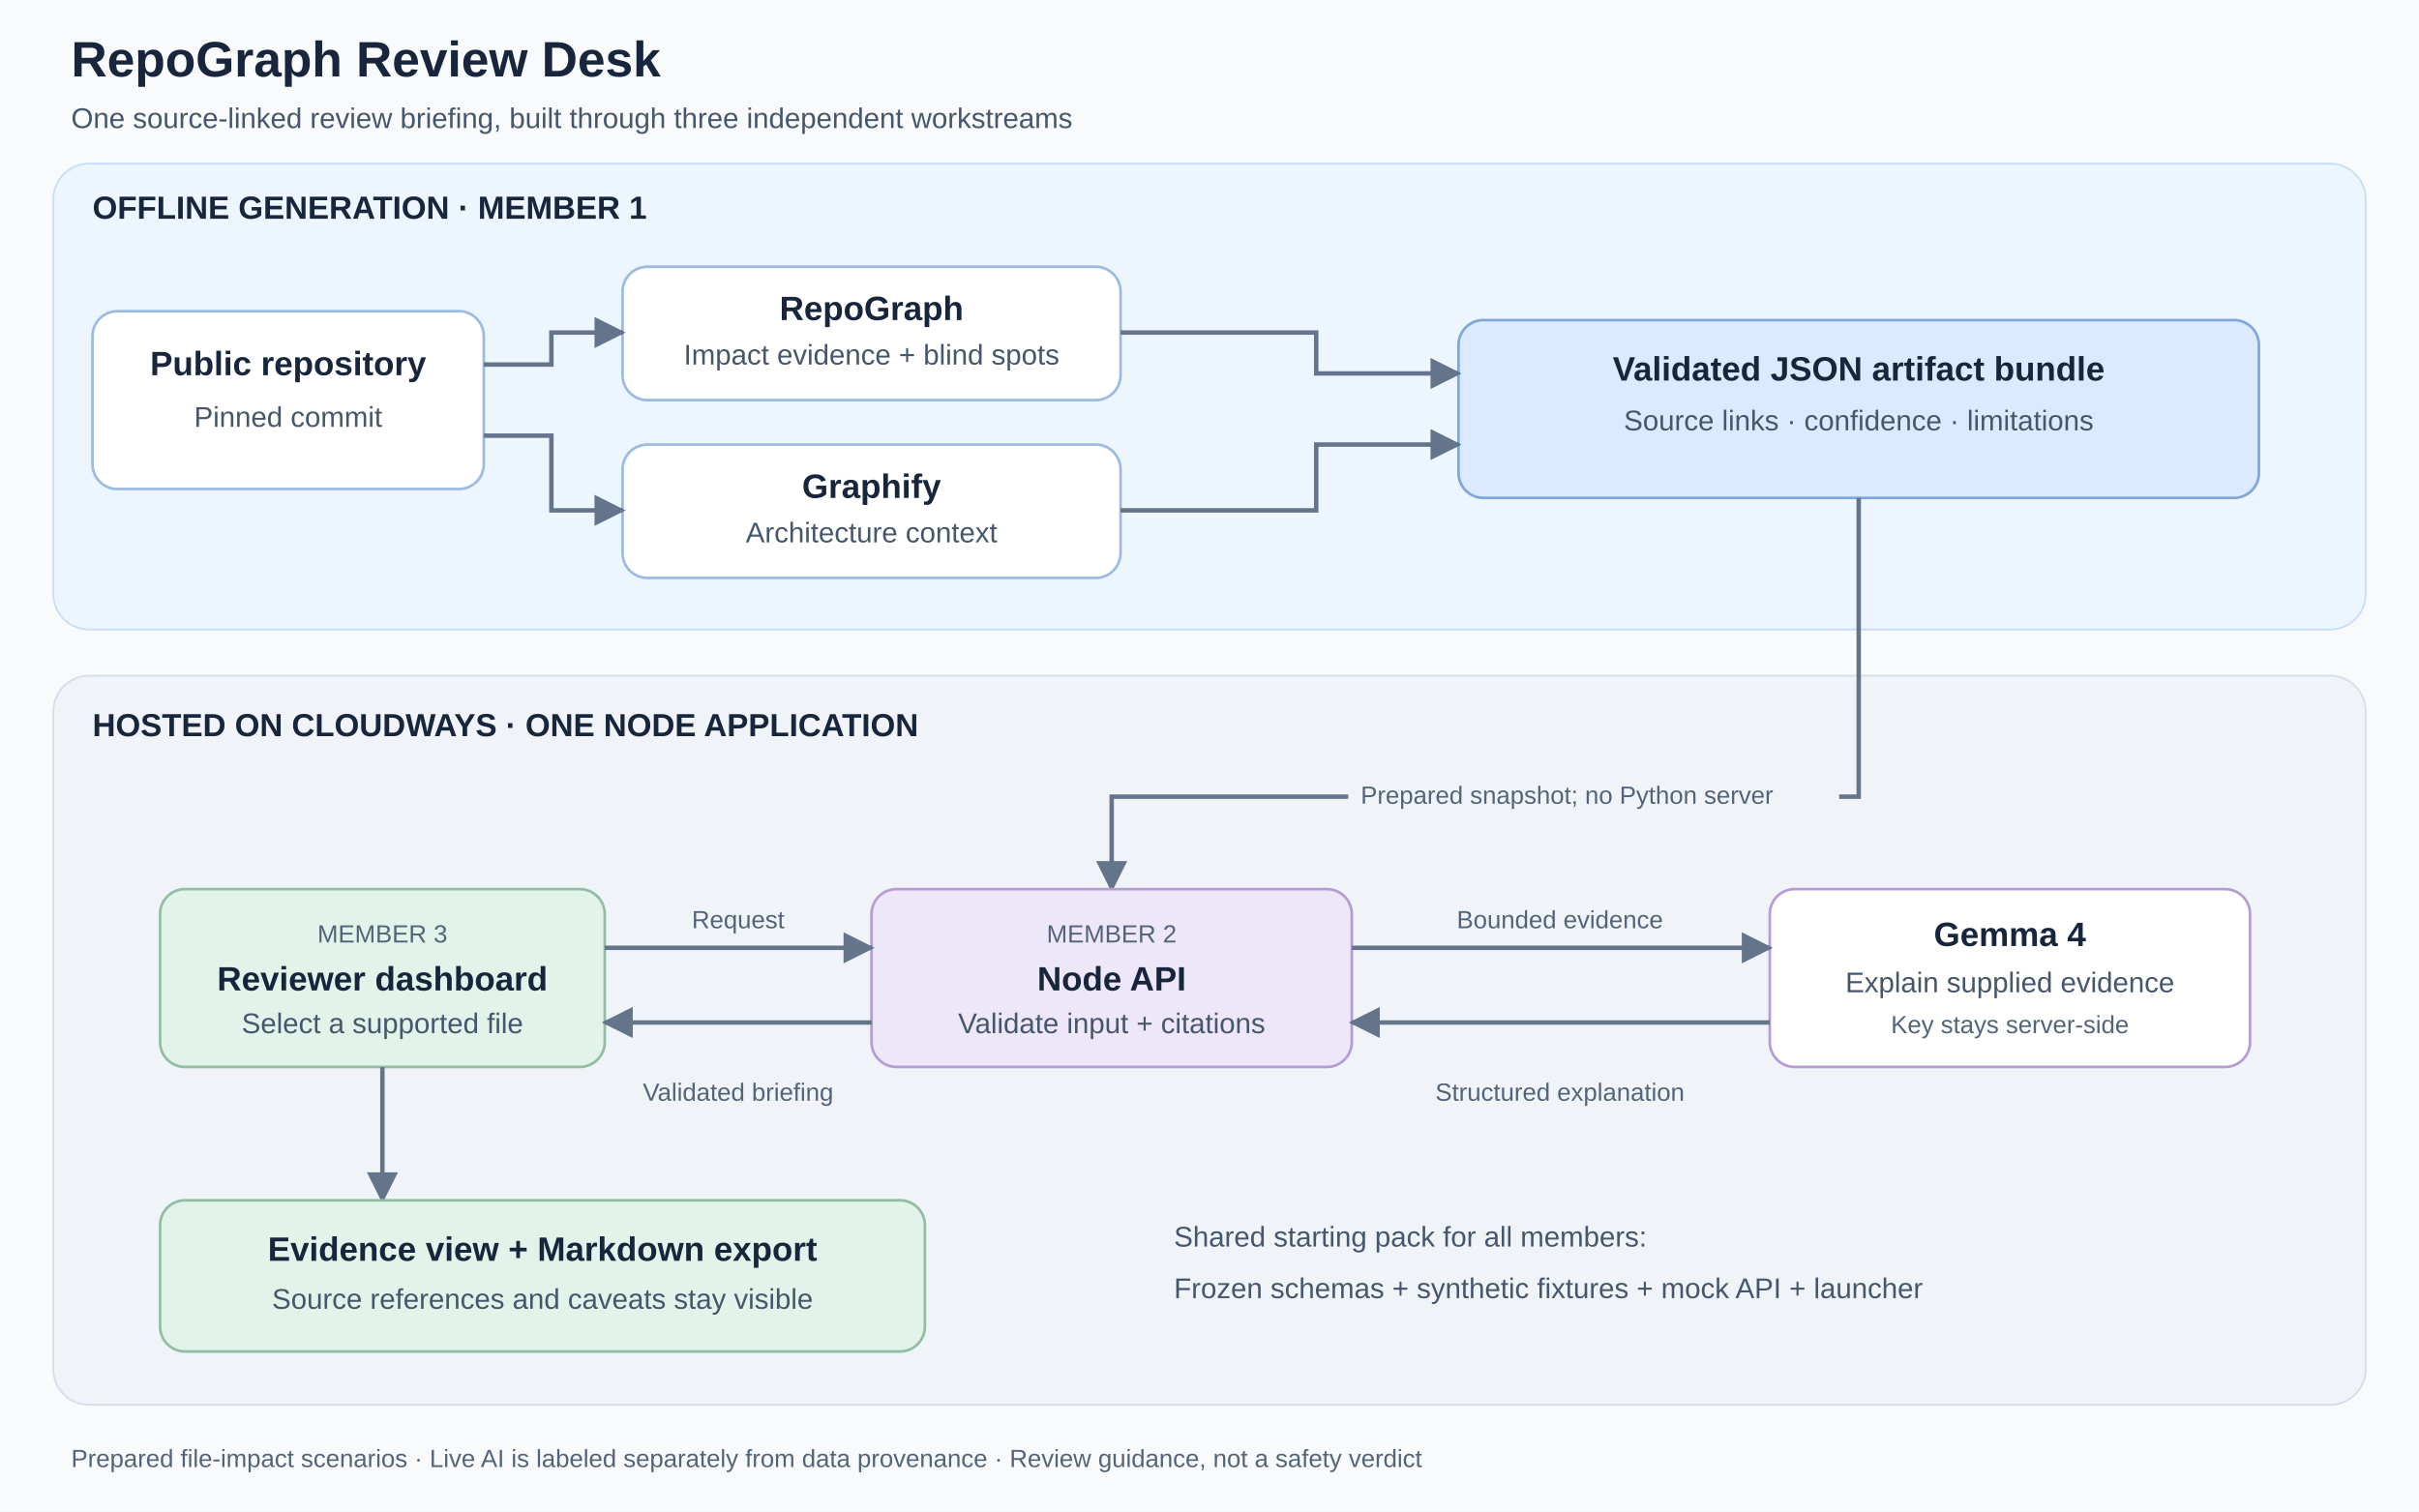
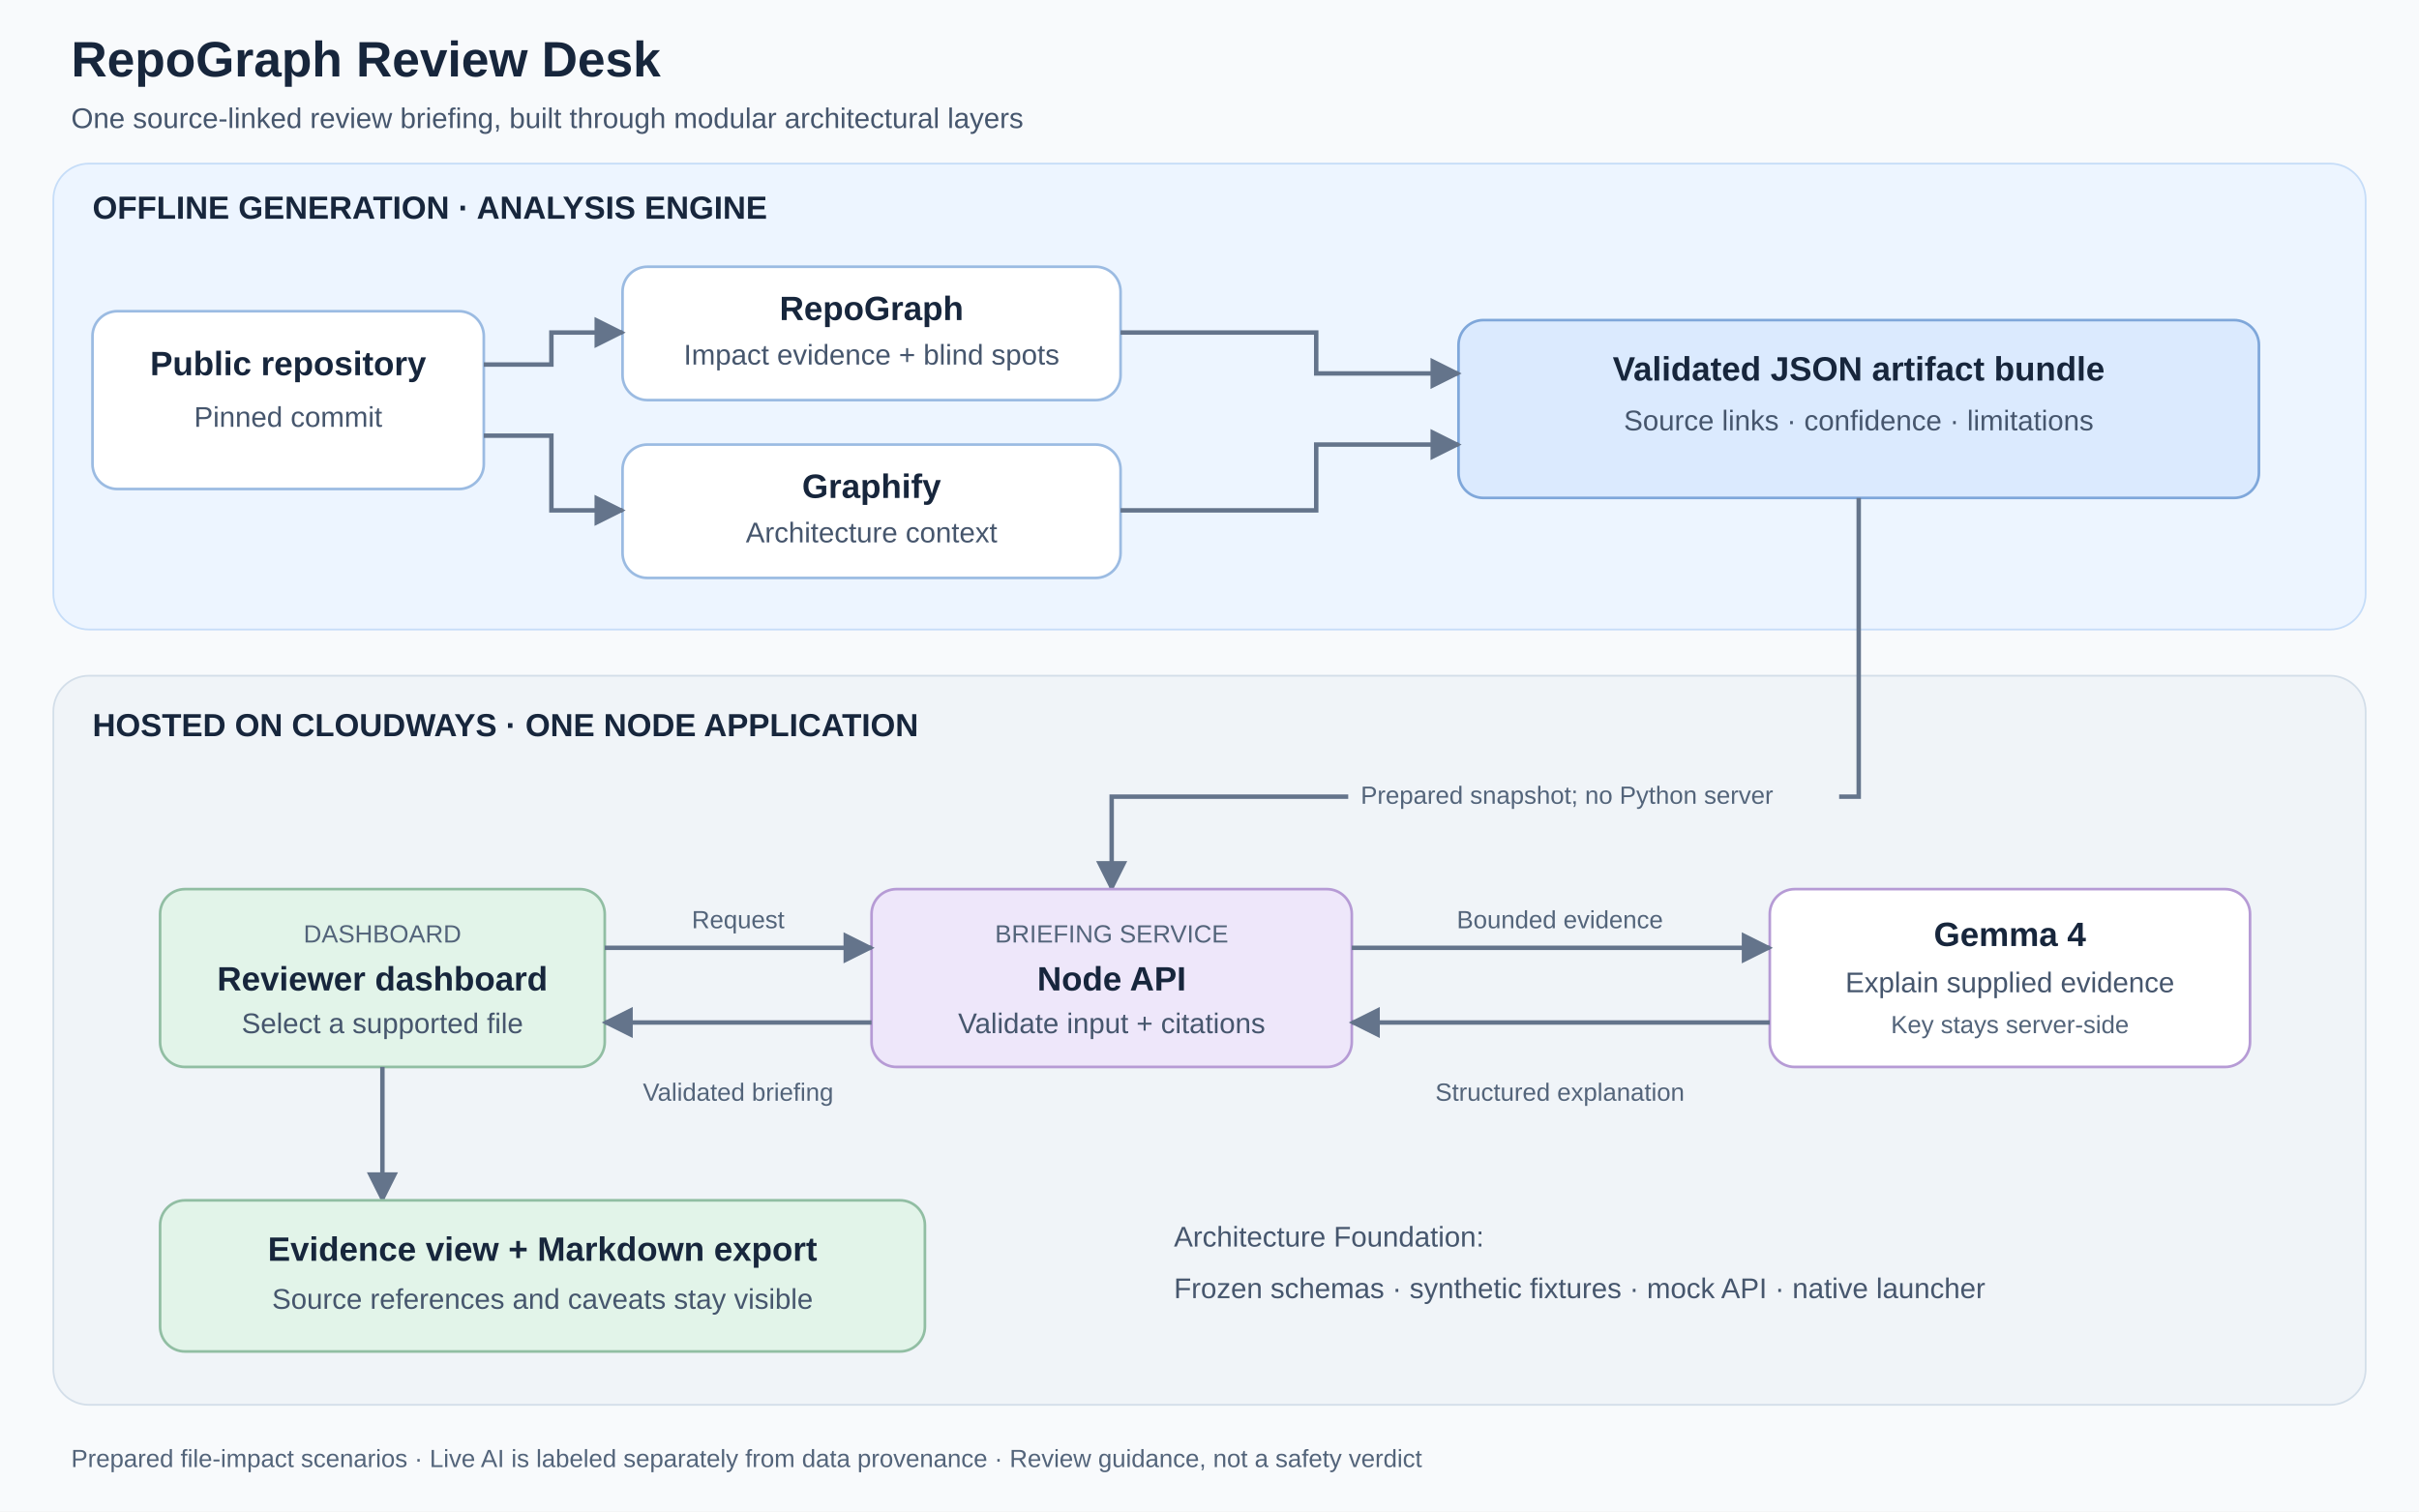
<svg xmlns="http://www.w3.org/2000/svg" width="1360" height="850" viewBox="0 0 1360 850" role="img" aria-labelledby="title desc">
  <defs>
    <marker id="arrow" viewBox="0 0 10 10" refX="9" refY="5" markerWidth="7" markerHeight="7" orient="auto-start-reverse">
      <path d="M0 0L10 5L0 10Z" fill="#64748b" />
    </marker>
    <style>
      text {font-family:Arial,Helvetica,sans-serif;fill:#17263c}
      .title {font-size:28px;font-weight:700}
      .section {font-size:18px;font-weight:700}
      .label {font-size:19px;font-weight:700}
      .body {font-size:16px;fill:#46566d}
      .small {font-size:14px;fill:#53647a}
      .edge {fill:none;stroke:#64748b;stroke-width:2.5;marker-end:url(#arrow)}
      .box {stroke-width:1.5;rx:14}
    </style>
  </defs>
  <rect width="1360" height="850" fill="#f8fafc" />
  <text x="40" y="43" class="title">RepoGraph Review Desk</text>
-   <text x="40" y="72" class="body">One source-linked review briefing, built through three independent workstreams</text>
+   <text x="40" y="72" class="body">One source-linked review briefing, built through modular architectural layers</text>
  <rect x="30" y="92" width="1300" height="262" rx="20" fill="#edf5ff" stroke="#c6ddf8" />
-   <text x="52" y="123" class="section">OFFLINE GENERATION · MEMBER 1</text>
+   <text x="52" y="123" class="section">OFFLINE GENERATION · ANALYSIS ENGINE</text>
  <rect x="52" y="175" width="220" height="100" class="box" fill="white" stroke="#9bbbe2" />
  <text x="162" y="211" text-anchor="middle" class="label">Public repository</text>
  <text x="162" y="240" text-anchor="middle" class="body">Pinned commit</text>
  <rect x="350" y="150" width="280" height="75" class="box" fill="white" stroke="#9bbbe2" />
  <text x="490" y="180" text-anchor="middle" class="label">RepoGraph</text>
  <text x="490" y="205" text-anchor="middle" class="body">Impact evidence + blind spots</text>
  <rect x="350" y="250" width="280" height="75" class="box" fill="white" stroke="#9bbbe2" />
  <text x="490" y="280" text-anchor="middle" class="label">Graphify</text>
  <text x="490" y="305" text-anchor="middle" class="body">Architecture context</text>
  <rect x="820" y="180" width="450" height="100" class="box" fill="#dbeafe" stroke="#7fa7da" />
  <text x="1045" y="214" text-anchor="middle" class="label">Validated JSON artifact bundle</text>
  <text x="1045" y="242" text-anchor="middle" class="body">Source links · confidence · limitations</text>
  <path d="M272 205H310V187H350" class="edge" />
  <path d="M272 245H310V287H350" class="edge" />
  <path d="M630 187H740V210H820" class="edge" />
  <path d="M630 287H740V250H820" class="edge" />
  <rect x="30" y="380" width="1300" height="410" rx="20" fill="#f0f4f8" stroke="#d3dee9" />
  <text x="52" y="414" class="section">HOSTED ON CLOUDWAYS · ONE NODE APPLICATION</text>
  <path d="M1045 280V448H625V500" class="edge" />
  <rect x="758" y="432" width="276" height="30" fill="#f0f4f8" />
  <text x="765" y="452" class="small">Prepared snapshot; no Python server</text>
  <rect x="90" y="500" width="250" height="100" class="box" fill="#e2f4e9" stroke="#91bea3" />
-   <text x="215" y="530" text-anchor="middle" class="small">MEMBER 3</text>
+   <text x="215" y="530" text-anchor="middle" class="small">DASHBOARD</text>
  <text x="215" y="557" text-anchor="middle" class="label">Reviewer dashboard</text>
  <text x="215" y="581" text-anchor="middle" class="body">Select a supported file</text>
  <rect x="490" y="500" width="270" height="100" class="box" fill="#eee7fa" stroke="#b69bd5" />
-   <text x="625" y="530" text-anchor="middle" class="small">MEMBER 2</text>
+   <text x="625" y="530" text-anchor="middle" class="small">BRIEFING SERVICE</text>
  <text x="625" y="557" text-anchor="middle" class="label">Node API</text>
  <text x="625" y="581" text-anchor="middle" class="body">Validate input + citations</text>
  <rect x="995" y="500" width="270" height="100" class="box" fill="white" stroke="#b69bd5" />
  <text x="1130" y="532" text-anchor="middle" class="label">Gemma 4</text>
  <text x="1130" y="558" text-anchor="middle" class="body">Explain supplied evidence</text>
  <text x="1130" y="581" text-anchor="middle" class="small">Key stays server-side</text>
  <path d="M340 533H490" class="edge" />
  <text x="415" y="522" text-anchor="middle" class="small">Request</text>
  <path d="M490 575H340" class="edge" />
  <text x="415" y="619" text-anchor="middle" class="small">Validated briefing</text>
  <path d="M760 533H995" class="edge" />
  <text x="877" y="522" text-anchor="middle" class="small">Bounded evidence</text>
  <path d="M995 575H760" class="edge" />
  <text x="877" y="619" text-anchor="middle" class="small">Structured explanation</text>
  <path d="M215 600V675" class="edge" />
  <rect x="90" y="675" width="430" height="85" class="box" fill="#e2f4e9" stroke="#91bea3" />
  <text x="305" y="709" text-anchor="middle" class="label">Evidence view + Markdown export</text>
  <text x="305" y="736" text-anchor="middle" class="body">Source references and caveats stay visible</text>
-   <text x="660" y="701" class="body">Shared starting pack for all members:</text>
-   <text x="660" y="730" class="body">Frozen schemas + synthetic fixtures + mock API + launcher</text>
+   <text x="660" y="701" class="body">Architecture Foundation:</text>
+   <text x="660" y="730" class="body">Frozen schemas · synthetic fixtures · mock API · native launcher</text>
  <text x="40" y="825" class="small">Prepared file-impact scenarios · Live AI is labeled separately from data provenance · Review guidance, not a safety verdict</text>
</svg>
